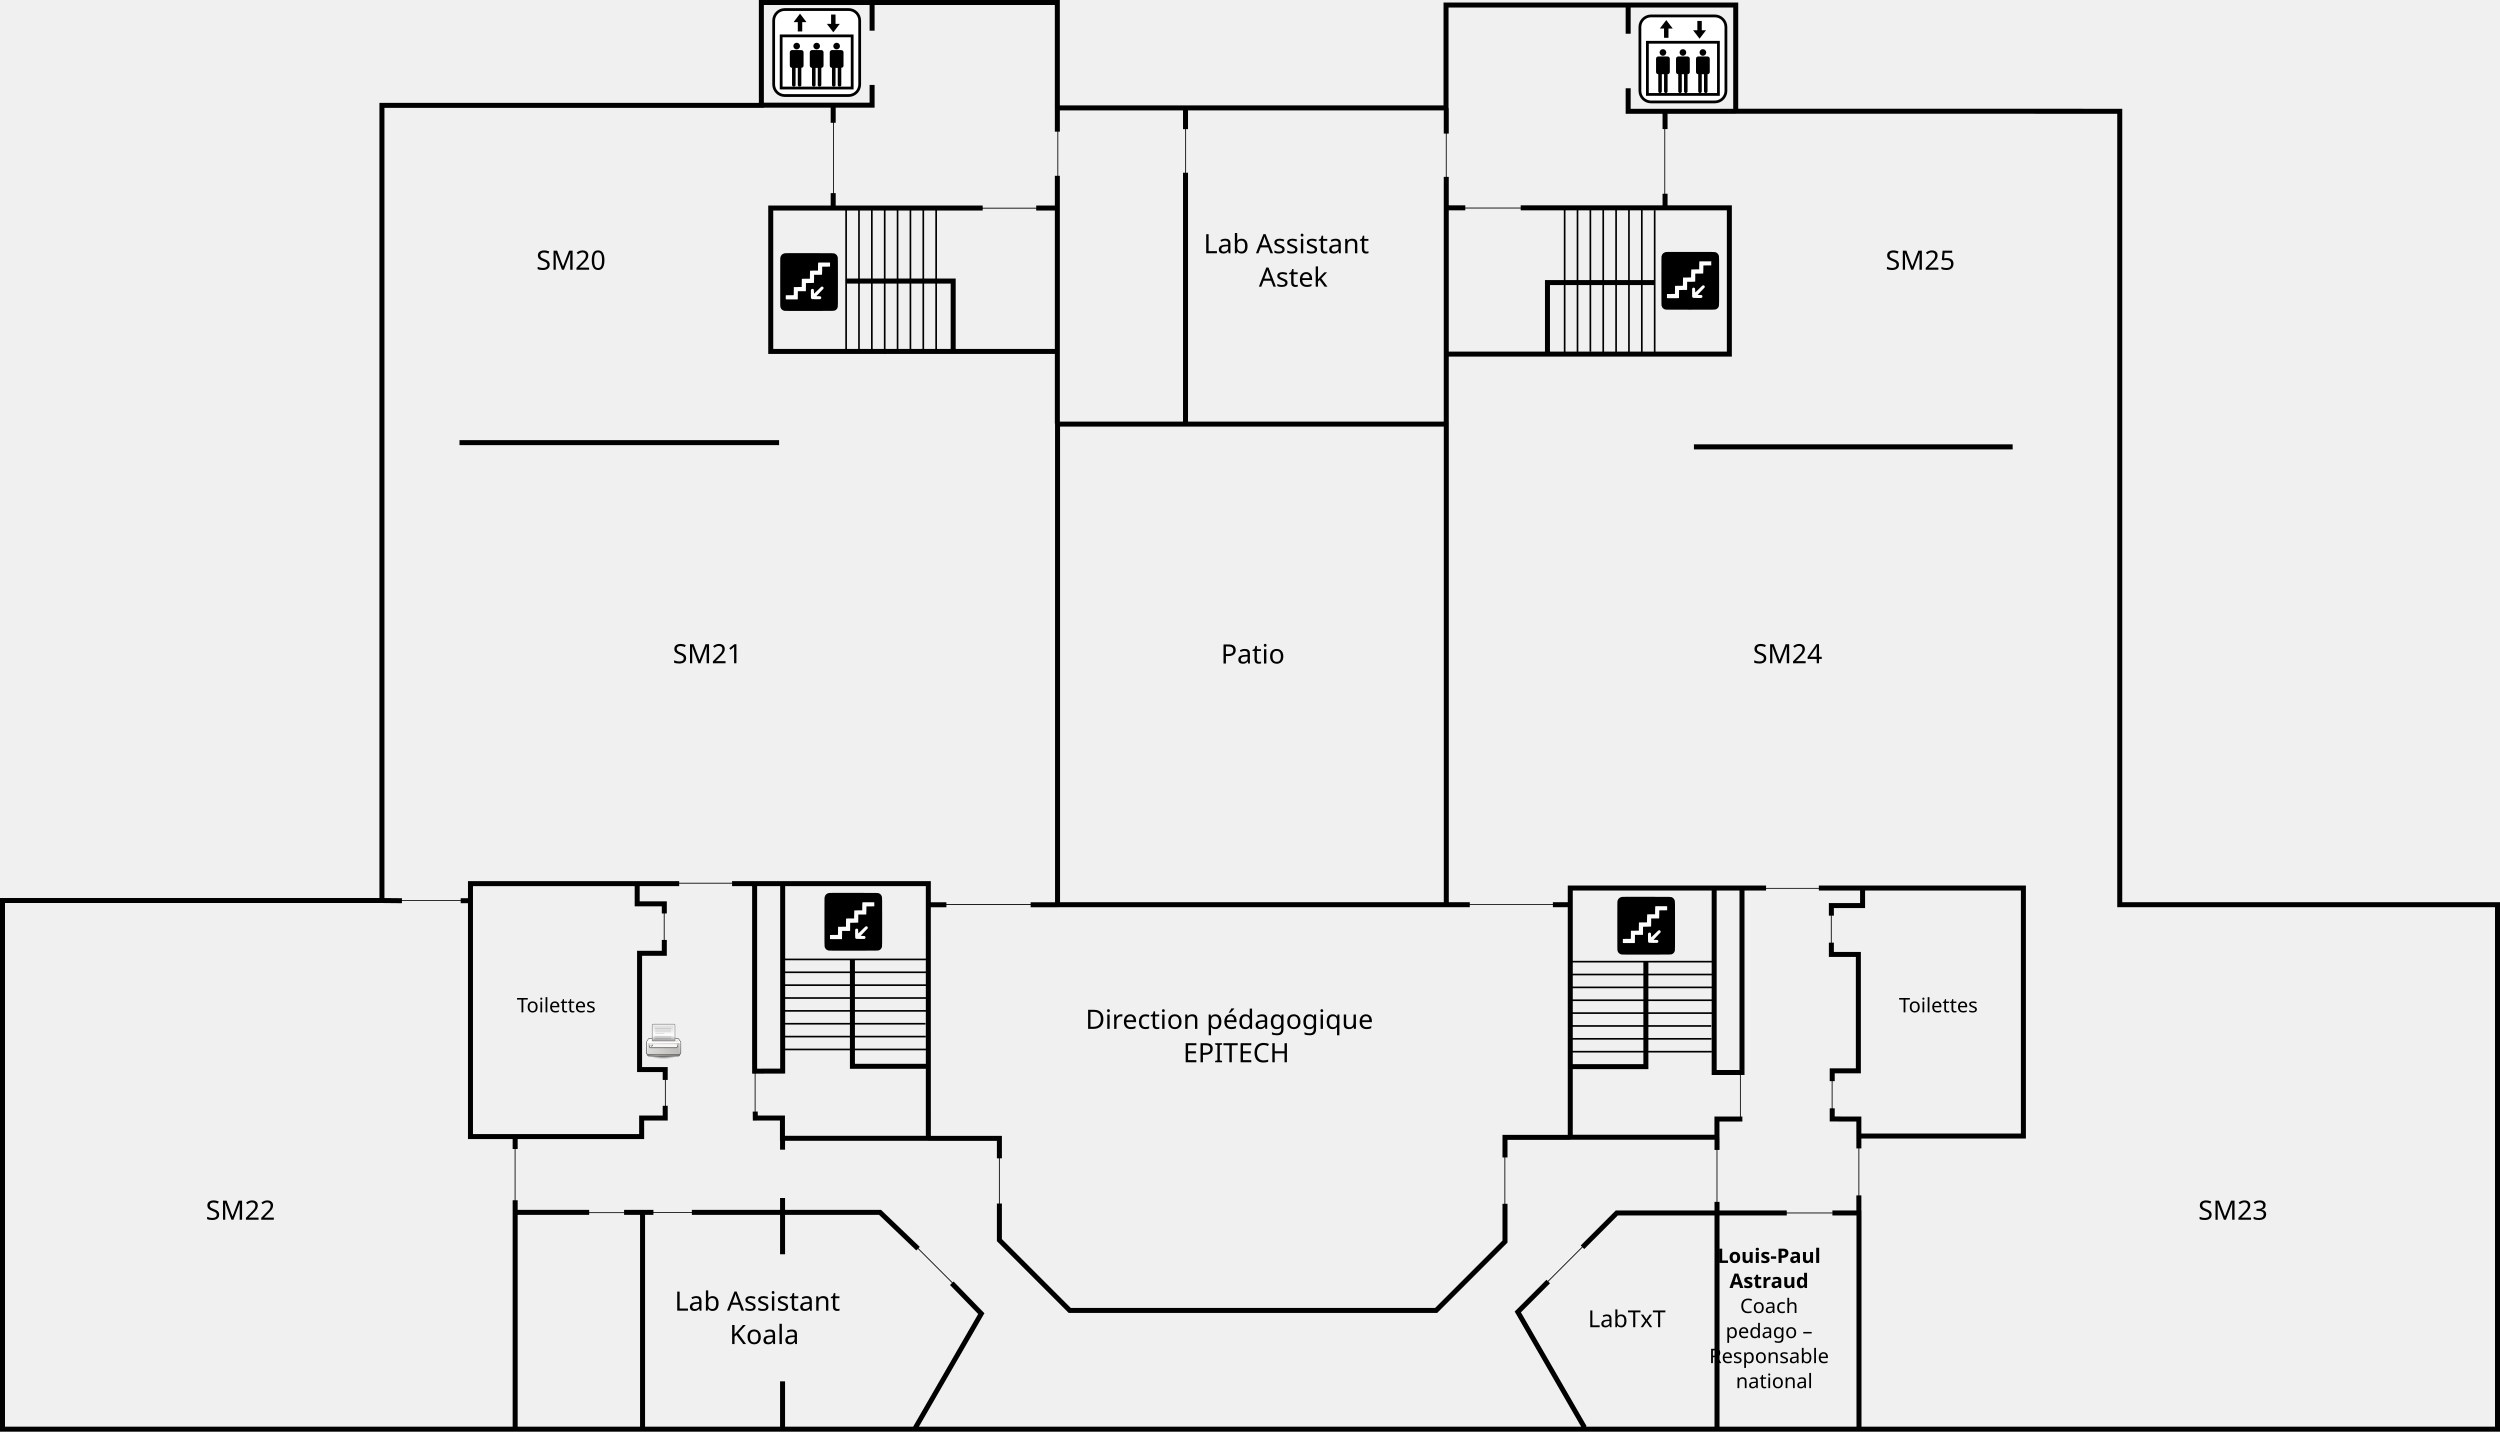
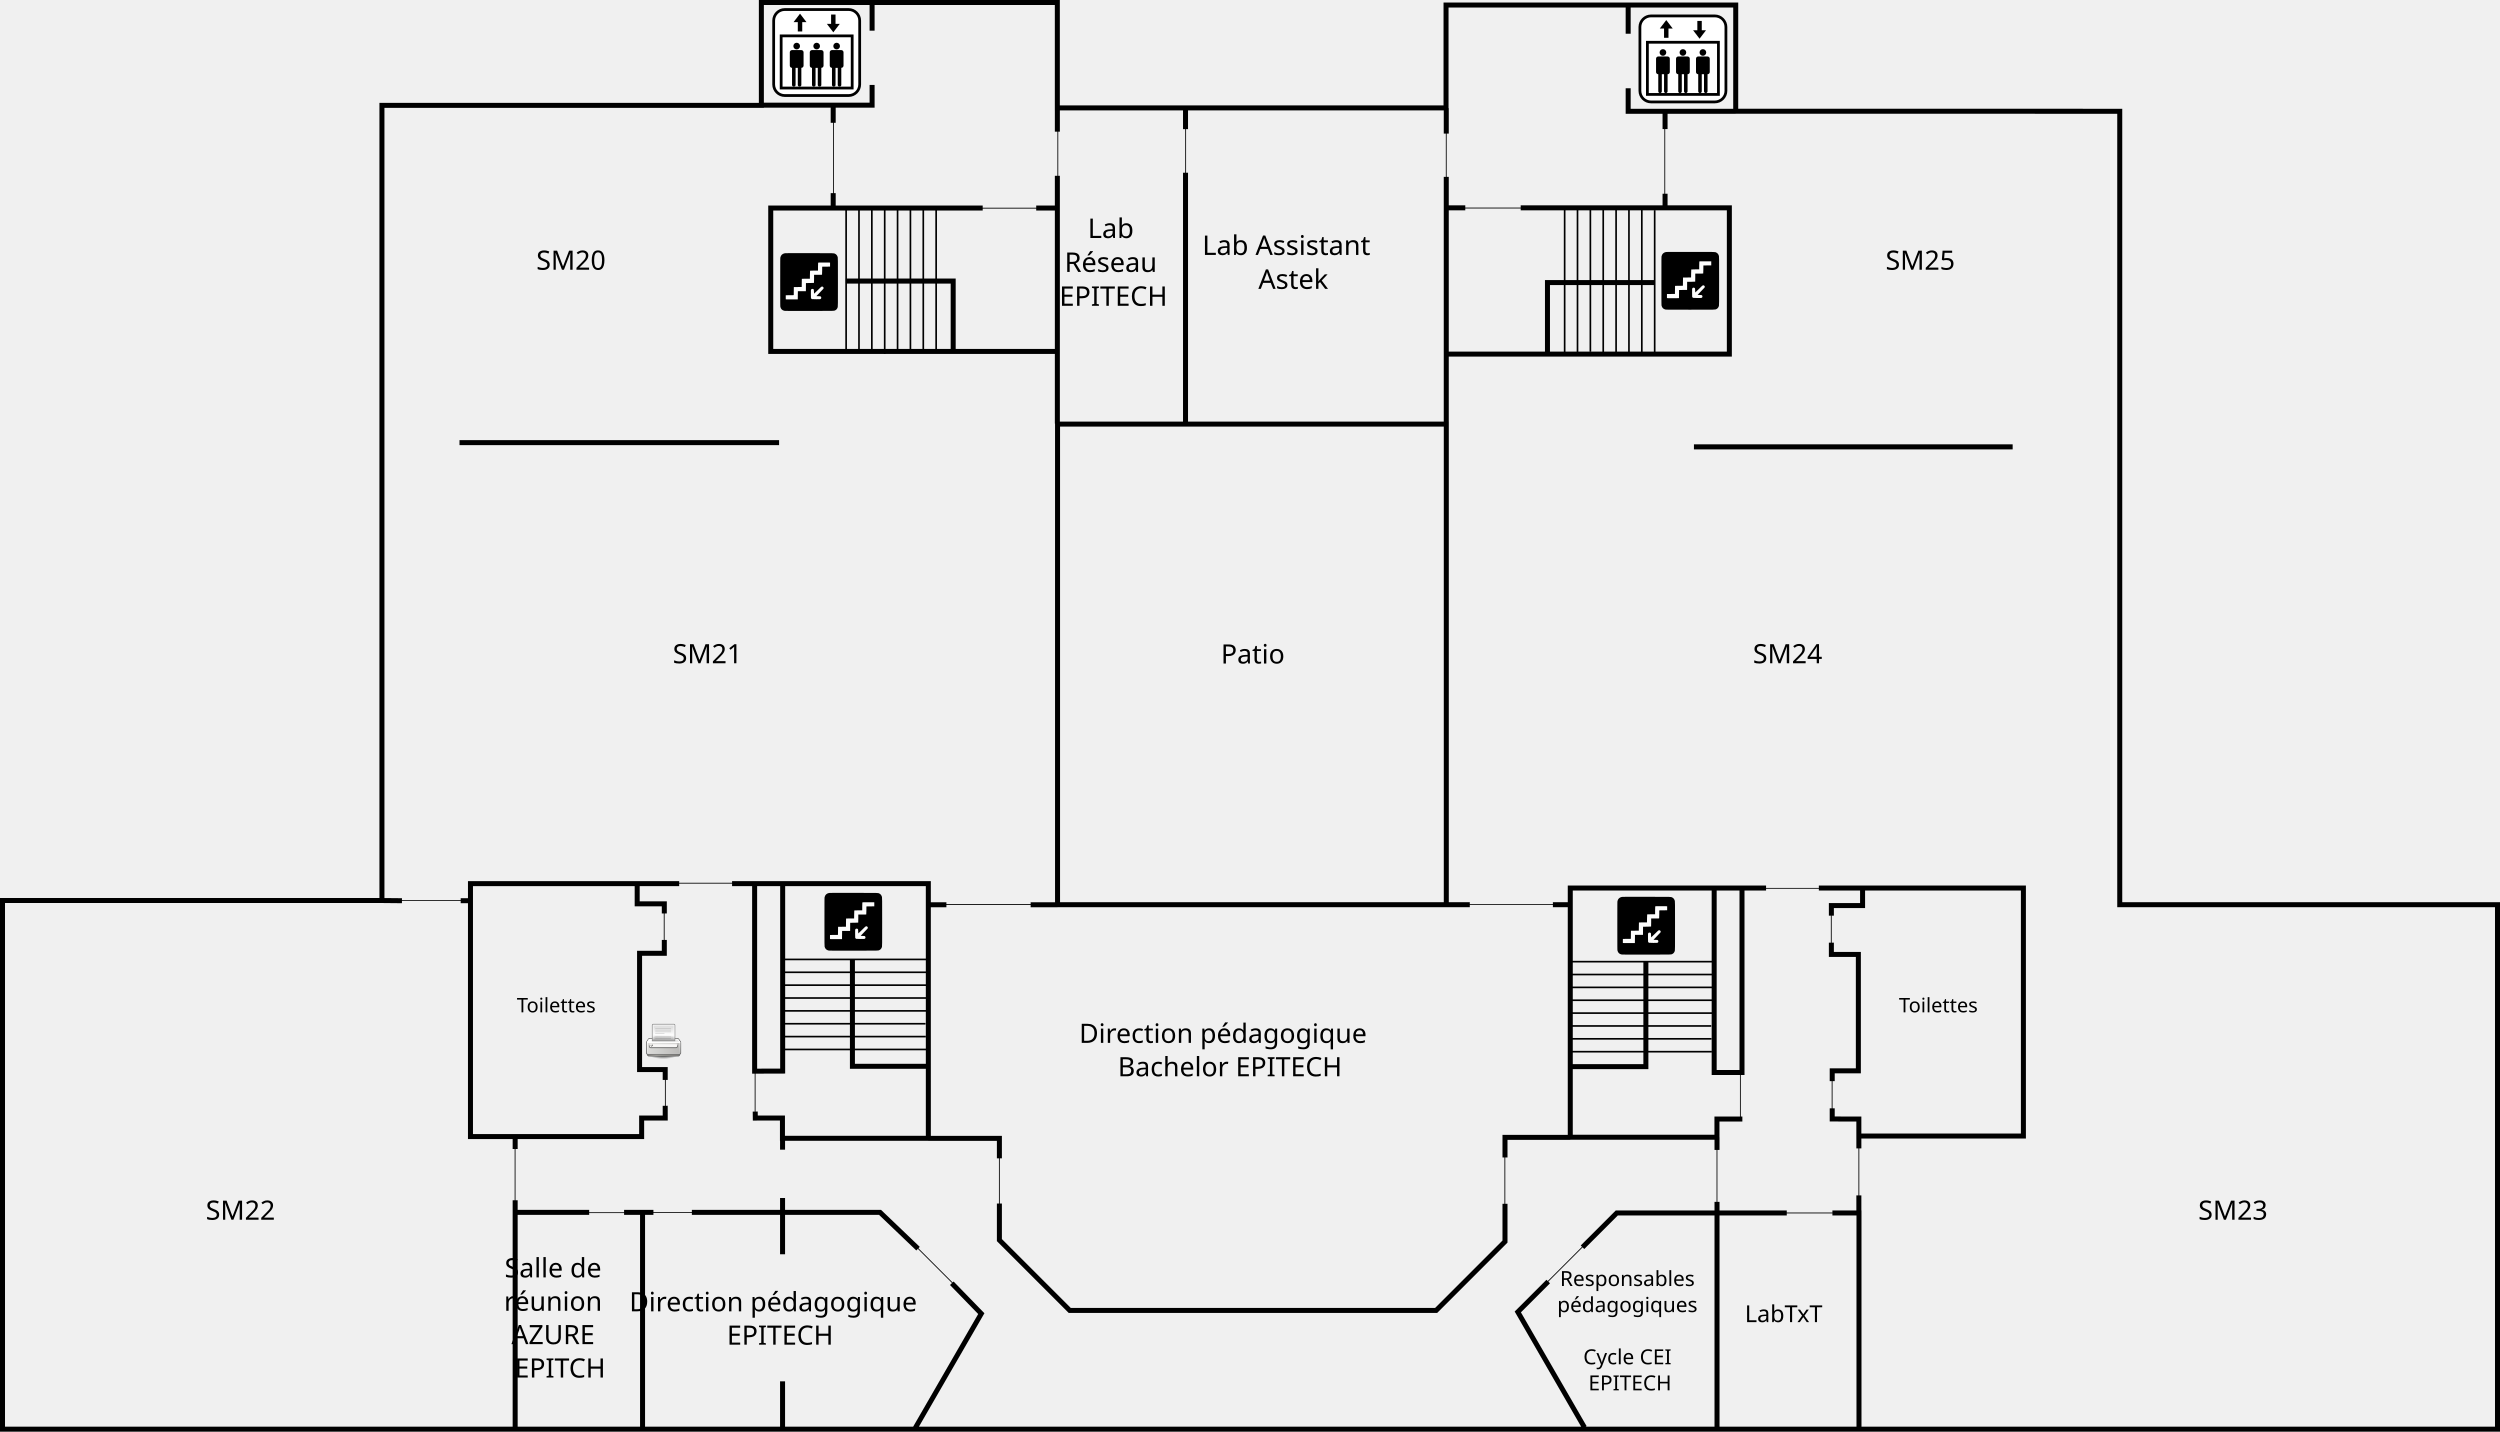
<svg xmlns="http://www.w3.org/2000/svg" xmlns:xlink="http://www.w3.org/1999/xlink" width="100%" height="100%" viewBox="0 0 2995.041 1715.44" id="svg2" version="1.1">
  <defs id="defs4">
    <linearGradient xlink:href="#linearGradient4668" id="linearGradient1471" gradientUnits="userSpaceOnUse" gradientTransform="matrix(2.30272,0,0,0.437918,0,0.584034)" x1="1.846" y1="88.295" x2="18.972" y2="88.295" />
    <linearGradient xlink:href="#linearGradient4741" id="linearGradient1468" gradientUnits="userSpaceOnUse" gradientTransform="matrix(2.291824,0,0,0.434269,0.08855179,2)" x1="1.846" y1="88.295" x2="18.972" y2="88.295" />
    <linearGradient xlink:href="#linearGradient4762" id="linearGradient1464" gradientUnits="userSpaceOnUse" gradientTransform="matrix(1.492569,0,0,0.668741,0.08188072,2)" x1="15.388" y1="32.539" x2="15.488" y2="58.831" />
    <linearGradient xlink:href="#linearGradient259" id="linearGradient1459" gradientUnits="userSpaceOnUse" gradientTransform="matrix(0.94571,0,0,1.076032,0.05016683,4.095404)" x1="25.057" y1="3.679" x2="24.79" y2="25.247" />
    <linearGradient xlink:href="#linearGradient15662" id="linearGradient1456" gradientUnits="userSpaceOnUse" gradientTransform="matrix(1.198769,0,0,0.853565,-0.143086,2.034513)" x1="20.771" y1="25.14" x2="20.718" y2="19.337" />
    <linearGradient xlink:href="#linearGradient4688" id="linearGradient1453" gradientUnits="userSpaceOnUse" gradientTransform="matrix(2.369844,0,0,0.421969,0,2)" x1="9.732" y1="70.725" x2="9.705" y2="62.282" />
    <linearGradient xlink:href="#linearGradient4680" id="linearGradient1451" gradientUnits="userSpaceOnUse" gradientTransform="matrix(2.369844,0,0,0.421969,0,2)" x1="10.338" y1="64.652" x2="10.338" y2="54.136" />
    <linearGradient xlink:href="#linearGradient4733" id="linearGradient1447" gradientUnits="userSpaceOnUse" gradientTransform="matrix(2.772086,0,0,0.360739,0.618718,2.883883)" x1="9.87" y1="57.228" x2="9.913" y2="72.064" />
    <radialGradient xlink:href="#linearGradient4698" id="radialGradient1433" gradientUnits="userSpaceOnUse" cx="9.13" cy="26.926" fx="9.13" fy="26.926" r="2.123" />
    <linearGradient id="linearGradient15662">
      <stop style="stop-color:#ffffff;stop-opacity:0;" offset="0" id="stop15664" />
      <stop style="stop-color:#f8f8f8;stop-opacity:1;" offset="1" id="stop15666" />
    </linearGradient>
    <linearGradient id="linearGradient259">
      <stop style="stop-color:#e0e0e0;stop-opacity:1;" offset="0" id="stop260" />
      <stop id="stop4886" offset="0.405" style="stop-color:#ffffff;stop-opacity:1;" />
      <stop id="stop4884" offset="0.534" style="stop-color:#cdcdcd;stop-opacity:1;" />
      <stop style="stop-color:#494949;stop-opacity:1;" offset="1" id="stop261" />
    </linearGradient>
    <linearGradient id="linearGradient4668">
      <stop style="stop-color:#8e8d87;stop-opacity:1;" offset="0" id="stop4670" />
      <stop id="stop4676" offset="0.276" style="stop-color:#cbc9c1;stop-opacity:1;" />
      <stop style="stop-color:#8e8d87;stop-opacity:1;" offset="1" id="stop4672" />
    </linearGradient>
    <linearGradient id="linearGradient4680">
      <stop style="stop-color:#f7f6f5;stop-opacity:1;" offset="0" id="stop4682" />
      <stop style="stop-color:#f7f6f5;stop-opacity:0;" offset="1" id="stop4684" />
    </linearGradient>
    <linearGradient id="linearGradient4688">
      <stop style="stop-color:#666666;stop-opacity:1;" offset="0" id="stop4690" />
      <stop style="stop-color:#000000;stop-opacity:0;" offset="1" id="stop4692" />
    </linearGradient>
    <linearGradient id="linearGradient4698">
      <stop style="stop-color:#fffffd;stop-opacity:1;" offset="0" id="stop4700" />
      <stop id="stop4706" offset="0.5" style="stop-color:#bbbbb9;stop-opacity:1;" />
      <stop style="stop-color:#000000;stop-opacity:1;" offset="1" id="stop4702" />
    </linearGradient>
    <linearGradient id="linearGradient4733">
      <stop style="stop-color:#000000;stop-opacity:0.237;" offset="0" id="stop4735" />
      <stop style="stop-color:#000000;stop-opacity:0;" offset="1" id="stop4737" />
    </linearGradient>
    <linearGradient id="linearGradient4741">
      <stop style="stop-color:#dcdcda;stop-opacity:1;" offset="0" id="stop4743" />
      <stop style="stop-color:#bab9b7;stop-opacity:1;" offset="1" id="stop4745" />
    </linearGradient>
    <linearGradient id="linearGradient4762">
      <stop id="stop4764" offset="0" style="stop-color:#ffffff;stop-opacity:0.124;" />
      <stop style="stop-color:#ffffff;stop-opacity:1;" offset="0.103" id="stop4768" />
      <stop id="stop4766" offset="1" style="stop-color:#ffffff;stop-opacity:0;" />
    </linearGradient>
    <radialGradient gradientUnits="userSpaceOnUse" gradientTransform="matrix(1,0,0,0.333333,0,27.91667)" r="19.125" fy="41.875" fx="24" cy="41.875" cx="24" id="radialGradient7618" xlink:href="#linearGradient7612" />
    <linearGradient id="linearGradient7612">
      <stop id="stop7614" offset="0" style="stop-color:#000000;stop-opacity:1;" />
      <stop id="stop7616" offset="1" style="stop-color:#000000;stop-opacity:0;" />
    </linearGradient>
  </defs>
  <g id="layer1" transform="translate(621.216,68.64813)">
    <text xml:space="preserve" style="font-size:32px;font-style:normal;font-weight:normal;line-height:125%;letter-spacing:0px;word-spacing:0px;fill:#000000;fill-opacity:1;stroke:none;font-family:Sans" x="21.268" y="254.512" id="text2993">
      <tspan id="tspan2995" x="21.268" y="254.512">SM20</tspan>
    </text>
    <text xml:space="preserve" style="font-size:32px;font-style:normal;font-weight:normal;line-height:125%;letter-spacing:0px;word-spacing:0px;fill:#000000;fill-opacity:1;stroke:none;font-family:Sans" x="184.734" y="725.965" id="text2997">
      <tspan id="tspan2999" x="184.734" y="725.965">SM21</tspan>
    </text>
    <text xml:space="preserve" style="font-size:32px;font-style:normal;font-weight:normal;line-height:125%;letter-spacing:0px;word-spacing:0px;fill:#000000;fill-opacity:1;stroke:none;font-family:Sans" x="-374.712" y="1392.617" id="text3001">
      <tspan id="tspan3003" x="-374.712" y="1392.617">SM22</tspan>
    </text>
    <text xml:space="preserve" style="font-size:32px;font-style:normal;font-weight:normal;line-height:125%;letter-spacing:0px;word-spacing:0px;fill:#000000;fill-opacity:1;stroke:none;font-family:Sans" x="2012.308" y="1392.617" id="text3005">
      <tspan id="tspan3007" x="2012.308" y="1392.617">SM23</tspan>
    </text>
    <text xml:space="preserve" style="font-size:32px;font-style:normal;font-weight:normal;line-height:125%;letter-spacing:0px;word-spacing:0px;fill:#000000;fill-opacity:1;stroke:none;font-family:Sans" x="1478.744" y="725.965" id="text3009">
      <tspan id="tspan3011" x="1478.744" y="725.965">SM24</tspan>
    </text>
    <text xml:space="preserve" style="font-size:32px;font-style:normal;font-weight:normal;line-height:125%;letter-spacing:0px;word-spacing:0px;fill:#000000;fill-opacity:1;stroke:none;font-family:Sans" x="1637.715" y="254.512" id="text3013">
      <tspan id="tspan3015" x="1637.715" y="254.512">SM25</tspan>
    </text>
-     <text xml:space="preserve" style="font-size:32px;font-style:normal;font-weight:normal;text-align:center;line-height:125%;letter-spacing:0px;word-spacing:0px;text-anchor:middle;fill:#000000;fill-opacity:1;stroke:none;font-family:Sans" x="315.26" y="1501.563" id="text3017">
-       <tspan id="tspan3019" x="315.26" y="1501.563">Lab Assistant</tspan>
-       <tspan x="315.26" y="1541.563" id="tspan3021">Koala</tspan>
-     </text>
-     <text xml:space="preserve" style="font-size:32px;font-style:normal;font-weight:normal;line-height:125%;letter-spacing:0px;word-spacing:0px;fill:#000000;fill-opacity:1;stroke:none;font-family:Sans" x="948.967" y="234.793" id="text3023">
-       <tspan id="tspan3025" x="948.967" y="234.793" style="text-align:center;text-anchor:middle">Lab Assistant</tspan>
-       <tspan x="948.967" y="274.793" id="tspan3027" style="text-align:center;text-anchor:middle">Astek</tspan>
+     <text xml:space="preserve" style="font-style:normal;font-weight:normal;font-size:32px;line-height:125%;font-family:Sans;text-align:center;letter-spacing:0px;word-spacing:0px;text-anchor:middle;fill:#000000;fill-opacity:1;stroke:none" x="70.479" y="1461.684" id="text3017">
+       <tspan x="70.479" y="1461.684" id="tspan3021">Salle de</tspan>
+       <tspan x="70.479" y="1501.684" id="tspan4320">réunion</tspan>
+       <tspan x="70.479" y="1541.684" id="tspan4324">AZURE</tspan>
+       <tspan x="70.479" y="1581.684" id="tspan4326">EPITCH</tspan>
+     </text>
+     <text xml:space="preserve" style="font-style:normal;font-weight:normal;font-size:32px;line-height:125%;font-family:Sans;letter-spacing:0px;word-spacing:0px;fill:#000000;fill-opacity:1;stroke:none" x="948.967" y="236.791" id="text3023">
+       <tspan id="tspan3025" x="948.967" y="236.791" style="font-size:32.5px;text-align:center;text-anchor:middle">Lab Assistant</tspan>
+       <tspan x="948.967" y="277.416" id="tspan3027" style="font-size:32.5px;text-align:center;text-anchor:middle">Astek</tspan>
    </text>
    <text xml:space="preserve" style="font-size:24px;font-style:normal;font-weight:normal;line-height:125%;letter-spacing:0px;word-spacing:0px;fill:#000000;fill-opacity:1;stroke:none;font-family:Sans" x="-2.02" y="1144.14" id="text3029">
      <tspan id="tspan3031" x="-2.02" y="1144.14">Toilettes</tspan>
    </text>
    <text xml:space="preserve" style="font-size:24px;font-style:normal;font-weight:normal;line-height:125%;letter-spacing:0px;word-spacing:0px;fill:#000000;fill-opacity:1;stroke:none;font-family:Sans" x="1653.75" y="1144.14" id="text3029-0">
      <tspan id="tspan3031-4" x="1653.75" y="1144.14">Toilettes</tspan>
    </text>
    <text xml:space="preserve" style="font-size:32px;font-style:normal;font-weight:normal;line-height:125%;letter-spacing:0px;word-spacing:0px;fill:#000000;fill-opacity:1;stroke:none;font-family:Sans" x="841.477" y="726.247" id="text3822">
      <tspan id="tspan3824" x="841.477" y="726.247">Patio</tspan>
    </text>
    <path id="path3883" style="fill:none;stroke:#000000;stroke-width:2;stroke-linecap:butt;stroke-linejoin:miter;stroke-miterlimit:4;stroke-opacity:1;stroke-dasharray:none" d="m 1258.929,1191.291 170.714,0 m -170.357,-107.857 170.714,0 m -172.5,15.408 172.5,0 m -171.429,15.408 172.143,0 m -172.857,15.408 172.857,0 m -172.143,15.408 173.214,0 m -172.857,15.408 170,0 m -170.714,15.408 171.071,0" />
    <path id="path3883-7" style="fill:none;stroke:#000000;stroke-width:2;stroke-linecap:butt;stroke-linejoin:miter;stroke-miterlimit:4;stroke-opacity:1;stroke-dasharray:none" d="m 317.589,1188.618 170.714,0 m -170.357,-107.857 170.714,0 m -172.5,15.408 172.5,0 m -171.429,15.408 172.143,0 m -172.857,15.408 172.857,0 m -172.143,15.408 173.214,0 m -172.857,15.408 170,0 m -170.714,15.408 171.071,0" />
    <path id="path3883-7-4" style="fill:none;stroke:#000000;stroke-width:2;stroke-linecap:butt;stroke-linejoin:miter;stroke-miterlimit:4;stroke-opacity:1;stroke-dasharray:none" d="m 392.45,182.465 0,170.714 m 107.857,-170.357 0,170.714 m -15.408,-172.5 0,172.5 m -15.408,-171.429 0,172.143 m -15.408,-172.857 0,172.857 m -15.408,-172.143 0,173.214 m -15.408,-172.857 0,170 m -15.408,-170.714 0,171.071" />
    <path id="path3883-7-45" style="fill:none;stroke:#000000;stroke-width:2;stroke-linecap:butt;stroke-linejoin:miter;stroke-miterlimit:4;stroke-opacity:1;stroke-dasharray:none" d="m 1253.256,182.793 0,170.714 m 107.857,-170.357 0,170.714 m -15.408,-172.5 0,172.5 m -15.408,-171.429 0,172.143 m -15.408,-172.857 0,172.857 m -15.408,-172.143 0,173.214 m -15.408,-172.857 0,170 m -15.408,-170.714 0,171.071" />
    <a xlink:href="map-kb-voltaire-f1.svg" id="a4411">
      <g transform="matrix(0.2659063,0,0,0.2659063,303.981,-58.91024)" id="g3993">
        <rect style="fill:#ffffff;fill-opacity:1;fill-rule:evenodd;stroke:#000000;stroke-width:12.5;stroke-miterlimit:4;stroke-opacity:1;stroke-dasharray:none" id="rectBordo" width="387.5" height="387.5" x="6.3" y="6.3" rx="50" ry="50" />
        <rect style="fill:none;stroke:#000000;stroke-width:12.5;stroke-miterlimit:4;stroke-opacity:1;stroke-dasharray:none" id="rectAscensore" width="320" height="235" x="40" y="125" />
        <g id="gUomini">
          <path style="fill:#000000;fill-opacity:1;fill-rule:evenodd;stroke:none" d="m 200,156 c -8.3,0 -15,6.7 -15,15 0,8.3 6.7,15 15,15 8.3,0 15,-6.7 15,-15 0,-8.3 -6.7,-15 -15,-15 z m -20.7,33 c -5.7,0 -10.3,4.5 -10.3,10 l 0,60 c 0,5.5 4.3,10 10,10 l 0,77 c 0,4.4 3.6,8 8,8 4.4,0 8,-3.6 8,-8 l 0,-77 10,0 c 0,0 0,77 0,77 0,4.4 3.6,8 8,8 4.4,0 8,-3.6 8,-8 l 0,-77 c 5.7,0 10,-4.5 10,-10 l 0,-60 c 0,-5.5 -4.6,-10 -10.3,-10 l -41.4,0 z" id="pathUomo" />
          <use height="400" width="400" id="useUomo2" xlink:href="#pathUomo" y="0" x="-90" />
          <use height="400" width="400" id="useUomo3" xlink:href="#pathUomo" y="0" x="90" />
        </g>
        <path style="fill:#000000;fill-opacity:1;fill-rule:evenodd;stroke:none" d="m 96,63 29,-38 29,38 -19,0 0,42 -20,0 0,-42 -19,0 z" id="pathFrecciaSu" />
        <use x="150" y="-134" xlink:href="#pathFrecciaSu" id="useFrecciaGiu" transform="scale(1,-1)" width="400" height="400" />
      </g>
    </a>
    <a xlink:href="map-kb-voltaire-f1.svg" id="a4422">
      <g transform="matrix(0.2659063,0,0,0.2659063,1341.755,-51.25079)" id="g3993-3">
        <rect style="fill:#ffffff;fill-opacity:1;fill-rule:evenodd;stroke:#000000;stroke-width:12.5;stroke-miterlimit:4;stroke-opacity:1;stroke-dasharray:none" id="rectBordo-8" width="387.5" height="387.5" x="6.3" y="6.3" rx="50" ry="50" />
        <rect style="fill:none;stroke:#000000;stroke-width:12.5;stroke-miterlimit:4;stroke-opacity:1;stroke-dasharray:none" id="rectAscensore-6" width="320" height="235" x="40" y="125" />
        <g id="gUomini-7">
          <path style="fill:#000000;fill-opacity:1;fill-rule:evenodd;stroke:none" d="m 200,156 c -8.3,0 -15,6.7 -15,15 0,8.3 6.7,15 15,15 8.3,0 15,-6.7 15,-15 0,-8.3 -6.7,-15 -15,-15 z m -20.7,33 c -5.7,0 -10.3,4.5 -10.3,10 l 0,60 c 0,5.5 4.3,10 10,10 l 0,77 c 0,4.4 3.6,8 8,8 4.4,0 8,-3.6 8,-8 l 0,-77 10,0 c 0,0 0,77 0,77 0,4.4 3.6,8 8,8 4.4,0 8,-3.6 8,-8 l 0,-77 c 5.7,0 10,-4.5 10,-10 l 0,-60 c 0,-5.5 -4.6,-10 -10.3,-10 l -41.4,0 z" id="pathUomo-6" />
          <use height="400" width="400" id="useUomo2-5" xlink:href="#pathUomo-6" y="0" x="-90" />
          <use height="400" width="400" id="useUomo3-0" xlink:href="#pathUomo-6" y="0" x="90" />
        </g>
        <path style="fill:#000000;fill-opacity:1;fill-rule:evenodd;stroke:none" d="m 96,63 29,-38 29,38 -19,0 0,42 -20,0 0,-42 -19,0 z" id="pathFrecciaSu-4" />
        <use x="150" y="-134" xlink:href="#pathFrecciaSu-4" id="useFrecciaGiu-9" transform="scale(1,-1)" width="400" height="400" />
      </g>
    </a>
    <g id="layer1-9" transform="translate(149.7733,1153.969)">
-       <path transform="translate(-0.311919,-2.006728)" d="M 43.125,41.875 C 43.125,45.396 34.562,48.25 24,48.25 13.438,48.25 4.875,45.396 4.875,41.875 4.875,38.354 13.438,35.5 24,35.5 c 10.562,0 19.125,2.854 19.125,6.375 z" id="path7610" style="color:#000000;fill:url(#radialGradient7618);fill-opacity:1;fill-rule:nonzero;stroke:none;stroke-width:4;marker:none;visibility:visible;display:inline;overflow:visible" />
+       <path transform="translate(-0.311919,-2.006728)" d="M 43.125,41.875 A 19.125,6.375 0 0 1 24,48.25 19.125,6.375 0 0 1 4.875,41.875 19.125,6.375 0 0 1 24,35.5 19.125,6.375 0 0 1 43.125,41.875 Z" id="path7610" style="color:#000000;fill:url(#radialGradient7618);fill-opacity:1;fill-rule:nonzero;stroke:none;stroke-width:4;marker:none;visibility:visible;display:inline;overflow:visible" />
      <rect style="fill:url(#linearGradient1471);fill-opacity:1;stroke:#595959;stroke-width:1;stroke-miterlimit:4;stroke-opacity:1" id="rect4652" width="38.438" height="6.492" x="4.75" y="36.004" rx="1.712" ry="1.712" />
      <path style="color:#000000;fill:url(#linearGradient1468);fill-opacity:1;fill-rule:nonzero;stroke:#676767;stroke-width:1;stroke-linecap:butt;stroke-linejoin:miter;stroke-miterlimit:4;stroke-opacity:1;stroke-dashoffset:0;marker:none;visibility:visible;display:inline;overflow:visible" d="m 7.131,21.5 33.74,0 c 0.385,0 0.877,0.288 1.18,0.724 0.303,0.436 1.736,2.61 2.058,3.074 0.322,0.464 0.393,0.904 0.393,1.476 l 0,12.077 c 0,0.914 -0.732,1.649 -1.641,1.649 l -37.721,0 c -0.909,0 -1.641,-0.735 -1.641,-1.649 l 0,-12.077 c 0,-0.494 0.101,-1.202 0.446,-1.653 0.436,-0.569 1.604,-2.548 1.913,-2.968 C 6.166,21.733 6.732,21.5 7.131,21.5 z" id="rect4609" />
      <path style="fill:#fbfbfb;fill-opacity:1;fill-rule:evenodd;stroke:none" d="m 7.425,21.976 c -0.503,0 -1.12,0.078 -1.37,0.491 l -1.9,3.138 c -0.282,0.466 0.034,1.263 0.933,1.263 l 37.643,0 c 1.31,0 1.22,-1.01 0.933,-1.44 l -1.768,-2.652 c -0.321,-0.481 -0.437,-0.801 -1.237,-0.801 l -33.234,0 z" id="path4718" />
      <path id="path4750" d="m 7.605,22.446 32.827,0 c 0.366,0 0.833,0.273 1.121,0.686 0.288,0.413 1.296,2.03 1.602,2.469 0.306,0.439 0.436,0.856 0.436,1.398 l 0,11.281 c 0,0.865 -0.134,1.249 -0.997,1.249 l -37.062,0 c -0.864,0 -1.06,-0.384 -1.06,-1.249 l 0,-11.281 c 0,-0.468 0.221,-1.139 0.549,-1.566 C 5.435,24.894 6.104,23.462 6.397,23.064 6.689,22.667 7.227,22.446 7.605,22.446 z" style="color:#000000;fill:none;stroke:url(#linearGradient1464);stroke-width:0.947;stroke-linecap:butt;stroke-linejoin:miter;stroke-miterlimit:4;stroke-opacity:1;stroke-dashoffset:0;marker:none;visibility:visible;display:inline;overflow:visible" />
      <path style="color:#000000;fill:url(#linearGradient1459);fill-opacity:1;fill-rule:nonzero;stroke:#898989;stroke-width:1;stroke-linecap:round;stroke-linejoin:miter;stroke-miterlimit:4;stroke-opacity:1;stroke-dashoffset:0;marker:none;visibility:visible;display:block;overflow:visible" d="m 11.673,4.5 24.652,0 c 0.651,0 1.175,0.51 1.175,1.144 l 0,18.704 -27.001,0 0,-18.704 c 0,-0.634 0.524,-1.144 1.175,-1.144 z" id="rect15391" />
      <rect rx="0.177" ry="0.177" y="5.499" x="11.499" height="18.836" width="25.001" id="rect15660" style="color:#000000;fill:none;stroke:url(#linearGradient1456);stroke-width:1;stroke-linecap:round;stroke-linejoin:round;stroke-miterlimit:4;stroke-opacity:1;stroke-dashoffset:0;marker:none;visibility:visible;display:block;overflow:visible" />
      <rect style="fill:url(#linearGradient1451);fill-opacity:1;stroke:url(#linearGradient1453);stroke-width:1;stroke-miterlimit:4;stroke-opacity:1" id="rect4678" width="33.75" height="5.188" x="6.875" y="27.375" rx="1.712" ry="1.712" />
-       <path style="fill:url(#radialGradient1433);fill-opacity:1;stroke:none" id="path4696" d="m 10.872,27.626 c 0,0.708 -0.574,1.282 -1.282,1.282 -0.708,0 -1.282,-0.574 -1.282,-1.282 0,-0.708 0.574,-1.282 1.282,-1.282 0.708,0 1.282,0.574 1.282,1.282 z" transform="translate(0,2)" />
+       <path style="fill:url(#radialGradient1433);fill-opacity:1;stroke:none" id="path4696" d="m 10.872,27.626 a 1.282,1.282 0 0 1 -1.282,1.282 1.282,1.282 0 0 1 -1.282,-1.282 1.282,1.282 0 0 1 1.282,-1.282 1.282,1.282 0 0 1 1.282,1.282 z" transform="translate(0,2)" />
      <path style="opacity:0.366;fill:url(#linearGradient1447);fill-opacity:1;fill-rule:evenodd;stroke:none" d="m 11.744,25.416 25.562,0.062 c 0.687,0.002 0.988,-0.371 0.938,-1 l -0.125,-1.562 1.866,0 c 0.812,0 0.99,0.193 1.188,0.562 l 0.5,0.938 c 0.527,0.988 1.811,1.974 0.498,1.974 -4.503,0 -28.177,-0.349 -30.427,-0.974 z" id="path4731" />
      <path id="path4760" d="m 43.489,26.5 -38.978,0" style="fill:none;stroke:#ffffff;stroke-width:1px;stroke-linecap:round;stroke-linejoin:round;stroke-opacity:1" />
      <g id="g4849" style="opacity:0.436" transform="translate(0,2)">
        <rect style="color:#000000;fill:#000000;fill-opacity:0.292;fill-rule:nonzero;stroke:none;stroke-width:1;marker:none;visibility:visible;display:inline;overflow:visible" id="rect4833" width="19" height="1" x="14" y="7" />
        <rect y="9" x="14" height="1" width="19" id="rect4835" style="color:#000000;fill:#000000;fill-opacity:0.292;fill-rule:nonzero;stroke:none;stroke-width:1;marker:none;visibility:visible;display:inline;overflow:visible" />
        <rect style="color:#000000;fill:#000000;fill-opacity:0.292;fill-rule:nonzero;stroke:none;stroke-width:1;marker:none;visibility:visible;display:inline;overflow:visible" id="rect4837" width="19" height="1" x="14" y="11" />
        <rect y="13" x="14" height="1" width="11" id="rect4839" style="color:#000000;fill:#000000;fill-opacity:0.292;fill-rule:nonzero;stroke:none;stroke-width:1;marker:none;visibility:visible;display:inline;overflow:visible" />
        <rect y="17" x="14" height="1" width="19" id="rect4843" style="color:#000000;fill:#000000;fill-opacity:0.292;fill-rule:nonzero;stroke:none;stroke-width:1;marker:none;visibility:visible;display:inline;overflow:visible" />
        <rect style="color:#000000;fill:#000000;fill-opacity:0.292;fill-rule:nonzero;stroke:none;stroke-width:1;marker:none;visibility:visible;display:inline;overflow:visible" id="rect4845" width="19" height="1" x="14" y="19" />
      </g>
    </g>
    <path style="fill:none;stroke:#000000;stroke-width:1px;stroke-linecap:butt;stroke-linejoin:miter;stroke-opacity:1" d="m 811.91,1058.083 65.912,0" id="path4283" transform="translate(-621.216,-68.64813)" />
    <path id="path4198" transform="translate(-621.216,-68.64813)" style="fill:none;stroke:#000000;stroke-width:6;stroke-linecap:butt;stroke-linejoin:miter;stroke-miterlimit:4;stroke-opacity:1;stroke-dasharray:none" d="m 1420.274,507.297 0,-300.327 m 0,-52.306 0,-25.164 m -656.916,927.939 0,25.357 32.5,0 0,11.538 m 0,31.741 0,16.006 -29.643,0 0,139.286 30.714,0 0,12.409 m -339.362,-214.948 23.978,0.237 m 70.382,0 11.453,0 m 1465.984,-543.715 381.838,0 m -1477.845,-5.054 -382.857,0 m 1444.267,-397.239 0,21.529 m 0,77.55 0,16.836 m -140.874,175.431 0,-85.893 127.678,0 m -249.697,-89.538 23.55,0 m 66.408,0 249.958,0 0,175.261 -339.411,0 m 346.987,-290.924 -128.794,0 0,-27.534 m 0,-65.391 0,-34.354 m -952.394,120.337 0,20.714 m 0,84.286 0,17.857 m 268.75,0 -25.536,0 m -64.107,0 -253.929,0 0,171.786 343.572,0 M 911.573,126.01 l 133.214,0 0,-24.286 m 0,-65 0,-33.571 m 836.591,1274.659 90.409,0 0,-126.269 m -859.857,125.895 -90.714,0 0,-128.571 m -83.572,-90.714 0,225 -33.58,0.115 -0.009,-225.669 m 0.714,274.095 0.104,7.765 32.516,-0.028 0,24.244 174.782,0.017 -0.025,-305.083 -235.113,0 m -63.387,0 -250.013,0 0,303.046 205.061,0 0,-22.223 28.259,0.013 -0.025,-14.715 m 469.807,-1195.713 0,28.695 m 0,52.938 0,296.795 m 465.908,-377.863 0,30.446 m 0,51.875 0,296.607 m -465.704,575.414 -32.192,0 m -100.949,0 -21.147,0 m 620.497,-0.061 27.686,0 m 99.557,0 20.986,0 m -148.691,0 0,-575.787 -465.734,0 0,575.787 z m 320.922,-18.183 0,219.203 33.335,-0.018 0,-220.195 m 108.086,230.554 0,-12.361 31.315,0 0,-139.401 -32.325,0 0,-14.142 m 0,-32.325 0,-12.122 37.376,0 0,-20.203 m -1119.377,299.108 85.268,0 0,23.903 m 0,54.207 0,43.765 84.286,84.286 438.929,0 82.5,-82.5 0,-45.268 m 0,-55.491 0,-24.062 78.214,0 m -943.699,1.184 0,13.495 m 0,57.942 0,67.396 m 0,152.249 0,57.295 m -167.73,-259.025 0,259.286 m -152.236,-259.996 88.286,0 m 41.819,0 35.15,0 m 46.057,0 225.453,0 45.5,43.48 m 40.428,41.438 35.377,36.387 -79.597,137.866 m -478.852,-1.456 0,-272.236 m 0,-61.367 0,-14.9 m 1609.773,-0.758 0,14.893 m 0,56.322 0,21.215 m 0.146,259.112 0,-259.286 -31.826,0 m -54.683,0 -203.652,0 -41.072,41.072 m -41.072,41.071 -36.429,36.429 79.825,138.26 m 189.199,-369.332 -30.452,0 0,21.786 -175.714,0 0,-298.571 234.558,0 m 63.236,0 245.063,0 0,297.143 -197.143,-0.045 0,-20.312 -31.903,-0.105 0,-12.714 m -138.012,34.706 0,15.077 m 0,62.22 0,271.891 m 482.479,-1578.416 0,950.553 452.548,0 0,628.315 -2989.041,0 0,-633.366 454.569,0 0,-952.574 454.569,0 0,-123.239 354.563,0 0,126.269 465.68,0 0,-123.239 347.049,0 -0.018,127.201 z m -1397.563,288.058 0,-84.643 -128.571,0" />
    <path style="fill:none;stroke:#000000;stroke-width:1px;stroke-linecap:butt;stroke-linejoin:miter;stroke-opacity:1" d="m 1420.422,210.312 0,-57.831" id="path4201" transform="translate(-621.216,-68.64813)" />
    <path id="path3107" transform="translate(-621.216,-68.64814)" style="fill:none;stroke:#000000;stroke-width:1px;stroke-linecap:butt;stroke-linejoin:miter;stroke-opacity:1" d="m 2056.964,1440.797 0,-64.464 m -1439.887,62.957 0,-64.776 M 2085,1341.154 l 0,-56.786 m -1180.357,49.286 0,-51.071 m 271.071,-1033.214 67.143,0 m 984.094,1125.035 0,60 m -959.664,-1278.75 0,58.214 m -268.779,19.219 0,-89.904 m 995.922,10.685 0,79.643 m -240.328,15.738 68.943,0 m -90.409,-36.871 0,-54.548 m 381.973,906.395 66.786,0 m 12.503,32.037 0,34.471 m 1.01,163.266 0,35.734 m -55.656,123.42 56.607,0 m -342.13,82.777 42.489,-42.489 m -93.376,-109.033 0,59.346 m -43.437,-360.119 101.773,0 m -728.712,-0.124 103.571,0 m -38.781,302.679 0,57.143 m -98.541,51.25 43.839,43.839 m -360.804,-85.804 49.821,0 m -127.143,0.179 44.286,0 m 48.393,-126.071 0,-34.822 m -1.389,-199.935 0,37.376 m -315.925,-50.508 74.246,0" />
    <a xlink:href="map-kb-voltaire-f1.svg" id="a4534">
      <g transform="matrix(0.1208625,0,0,0.1208625,310.6778,232.0747)" id="g1316">
        <path style="fill:#fdfdfd" d="M 62.404,310.337 465.347,42.548 578.961,151.489 564.703,480.903 54.047,504.374 62.404,310.337 z" id="path1312" />
        <path style="fill:#000000" d="M 62.038,591.978 C 42.403,586.834 30.523,574.941 25.103,555 c -1.666,-6.129 -1.767,-20.158 -1.767,-246 0,-226.296 0.098,-239.882 1.779,-246.435 5.475,-21.349 18.693,-34.472 39.823,-39.537 8.294,-1.988 11.311,-2.013 244.898,-2.003 261.243,0.011 243.635,-0.428 257.576,6.431 12.851,6.323 21.678,17.977 26.164,34.545 1.657,6.12 1.76,20.527 1.76,246.5 0,224.554 -0.112,240.434 -1.736,246.75 -3.941,15.328 -12.711,26.759 -25.046,32.646 -13.542,6.463 3.246,6.073 -259.718,6.032 C 76.286,593.891 69.125,593.834 62.038,591.978 z M 197.837,439 l 0.5,-40.5 39.739,-0.261 39.739,-0.261 0.261,-40.239 0.261,-40.239 39.448,-0.262 c 30.032,-0.199 39.636,-0.557 40.235,-1.5 0.433,-0.681 0.793,-18.901 0.802,-40.488 l 0.015,-39.25 38.878,0 c 31.248,0 39.095,-0.263 39.988,-1.338 0.762,-0.918 1.193,-13.558 1.372,-40.25 l 0.262,-38.912 39,-0.5 39,-0.5 0,-20 0,-20 -58.5,-0.261 c -54.109,-0.241 -58.594,-0.133 -59.75,1.441 -0.949,1.292 -1.25,10.938 -1.25,40.011 l 0,38.309 -38.941,0 c -30.055,0 -39.126,0.285 -39.75,1.25 -0.445,0.688 -1.034,18.8 -1.309,40.25 l -0.5,39 -39.75,0.261 c -21.863,0.144 -39.85,0.369 -39.972,0.5 -0.122,0.131 -0.459,18.464 -0.75,40.739 l -0.528,40.5 -39,0.5 -39,0.5 -0.5,40 -0.5,40 -39.5,0.5 -39.5,0.5 -0.272,19.471 c -0.15,10.709 -0.05,20.05 0.222,20.758 0.397,1.034 12.167,1.237 59.772,1.029 l 59.278,-0.258 0.5,-40.5 z m 224.717,37.33 c 9.819,-4.66 10.486,-20.578 1.101,-26.3 -3.017,-1.84 -5.011,-2.023 -22.009,-2.027 -12.577,-0.003 -18.915,-0.366 -19.375,-1.11 -0.399,-0.646 13.899,-15.733 34.355,-36.25 39.181,-39.298 39.155,-39.263 35.787,-48.082 -3.015,-7.895 -9.847,-11.657 -18.327,-10.092 -3.257,0.601 -8.357,5.284 -38.781,35.611 C 376.038,407.286 359.725,423 359.055,423 c -0.913,0 -1.219,-4.521 -1.219,-18.032 0,-20.126 -0.677,-23.177 -5.978,-26.952 -7.017,-4.996 -18.243,-2.898 -22.544,4.213 -1.881,3.111 -1.978,5.184 -1.978,42.271 0,21.45 0.337,40.203 0.75,41.673 1.042,3.717 5.562,8.836 9.201,10.42 2.36,1.028 11.949,1.337 42.398,1.367 34.738,0.035 39.761,-0.157 42.868,-1.631 z" id="path1310" />
      </g>
    </a>
    <a xlink:href="map-kb-voltaire-f1.svg" id="a4539">
      <g transform="matrix(0.1208625,0,0,0.1208625,1366.366,230.5968)" id="g1316-3">
        <path style="fill:#fdfdfd" d="M 62.404,310.337 465.347,42.548 578.961,151.489 564.703,480.903 54.047,504.374 62.404,310.337 z" id="path1312-6" />
        <path style="fill:#000000" d="M 62.038,591.978 C 42.403,586.834 30.523,574.941 25.103,555 c -1.666,-6.129 -1.767,-20.158 -1.767,-246 0,-226.296 0.098,-239.882 1.779,-246.435 5.475,-21.349 18.693,-34.472 39.823,-39.537 8.294,-1.988 11.311,-2.013 244.898,-2.003 261.243,0.011 243.635,-0.428 257.576,6.431 12.851,6.323 21.678,17.977 26.164,34.545 1.657,6.12 1.76,20.527 1.76,246.5 0,224.554 -0.112,240.434 -1.736,246.75 -3.941,15.328 -12.711,26.759 -25.046,32.646 -13.542,6.463 3.246,6.073 -259.718,6.032 C 76.286,593.891 69.125,593.834 62.038,591.978 z M 197.837,439 l 0.5,-40.5 39.739,-0.261 39.739,-0.261 0.261,-40.239 0.261,-40.239 39.448,-0.262 c 30.032,-0.199 39.636,-0.557 40.235,-1.5 0.433,-0.681 0.793,-18.901 0.802,-40.488 l 0.015,-39.25 38.878,0 c 31.248,0 39.095,-0.263 39.988,-1.338 0.762,-0.918 1.193,-13.558 1.372,-40.25 l 0.262,-38.912 39,-0.5 39,-0.5 0,-20 0,-20 -58.5,-0.261 c -54.109,-0.241 -58.594,-0.133 -59.75,1.441 -0.949,1.292 -1.25,10.938 -1.25,40.011 l 0,38.309 -38.941,0 c -30.055,0 -39.126,0.285 -39.75,1.25 -0.445,0.688 -1.034,18.8 -1.309,40.25 l -0.5,39 -39.75,0.261 c -21.863,0.144 -39.85,0.369 -39.972,0.5 -0.122,0.131 -0.459,18.464 -0.75,40.739 l -0.528,40.5 -39,0.5 -39,0.5 -0.5,40 -0.5,40 -39.5,0.5 -39.5,0.5 -0.272,19.471 c -0.15,10.709 -0.05,20.05 0.222,20.758 0.397,1.034 12.167,1.237 59.772,1.029 l 59.278,-0.258 0.5,-40.5 z m 224.717,37.33 c 9.819,-4.66 10.486,-20.578 1.101,-26.3 -3.017,-1.84 -5.011,-2.023 -22.009,-2.027 -12.577,-0.003 -18.915,-0.366 -19.375,-1.11 -0.399,-0.646 13.899,-15.733 34.355,-36.25 39.181,-39.298 39.155,-39.263 35.787,-48.082 -3.015,-7.895 -9.847,-11.657 -18.327,-10.092 -3.257,0.601 -8.357,5.284 -38.781,35.611 C 376.038,407.286 359.725,423 359.055,423 c -0.913,0 -1.219,-4.521 -1.219,-18.032 0,-20.126 -0.677,-23.177 -5.978,-26.952 -7.017,-4.996 -18.243,-2.898 -22.544,4.213 -1.881,3.111 -1.978,5.184 -1.978,42.271 0,21.45 0.337,40.203 0.75,41.673 1.042,3.717 5.562,8.836 9.201,10.42 2.36,1.028 11.949,1.337 42.398,1.367 34.738,0.035 39.761,-0.157 42.868,-1.631 z" id="path1310-1" />
      </g>
    </a>
    <a xlink:href="map-kb-voltaire-f1.svg" id="a4544">
      <g transform="matrix(0.1208625,0,0,0.1208625,363.6712,998.4861)" id="g1316-0">
        <path style="fill:#fdfdfd" d="M 62.404,310.337 465.347,42.548 578.961,151.489 564.703,480.903 54.047,504.374 62.404,310.337 z" id="path1312-3" />
        <path style="fill:#000000" d="M 62.038,591.978 C 42.403,586.834 30.523,574.941 25.103,555 c -1.666,-6.129 -1.767,-20.158 -1.767,-246 0,-226.296 0.098,-239.882 1.779,-246.435 5.475,-21.349 18.693,-34.472 39.823,-39.537 8.294,-1.988 11.311,-2.013 244.898,-2.003 261.243,0.011 243.635,-0.428 257.576,6.431 12.851,6.323 21.678,17.977 26.164,34.545 1.657,6.12 1.76,20.527 1.76,246.5 0,224.554 -0.112,240.434 -1.736,246.75 -3.941,15.328 -12.711,26.759 -25.046,32.646 -13.542,6.463 3.246,6.073 -259.718,6.032 C 76.286,593.891 69.125,593.834 62.038,591.978 z M 197.837,439 l 0.5,-40.5 39.739,-0.261 39.739,-0.261 0.261,-40.239 0.261,-40.239 39.448,-0.262 c 30.032,-0.199 39.636,-0.557 40.235,-1.5 0.433,-0.681 0.793,-18.901 0.802,-40.488 l 0.015,-39.25 38.878,0 c 31.248,0 39.095,-0.263 39.988,-1.338 0.762,-0.918 1.193,-13.558 1.372,-40.25 l 0.262,-38.912 39,-0.5 39,-0.5 0,-20 0,-20 -58.5,-0.261 c -54.109,-0.241 -58.594,-0.133 -59.75,1.441 -0.949,1.292 -1.25,10.938 -1.25,40.011 l 0,38.309 -38.941,0 c -30.055,0 -39.126,0.285 -39.75,1.25 -0.445,0.688 -1.034,18.8 -1.309,40.25 l -0.5,39 -39.75,0.261 c -21.863,0.144 -39.85,0.369 -39.972,0.5 -0.122,0.131 -0.459,18.464 -0.75,40.739 l -0.528,40.5 -39,0.5 -39,0.5 -0.5,40 -0.5,40 -39.5,0.5 -39.5,0.5 -0.272,19.471 c -0.15,10.709 -0.05,20.05 0.222,20.758 0.397,1.034 12.167,1.237 59.772,1.029 l 59.278,-0.258 0.5,-40.5 z m 224.717,37.33 c 9.819,-4.66 10.486,-20.578 1.101,-26.3 -3.017,-1.84 -5.011,-2.023 -22.009,-2.027 -12.577,-0.003 -18.915,-0.366 -19.375,-1.11 -0.399,-0.646 13.899,-15.733 34.355,-36.25 39.181,-39.298 39.155,-39.263 35.787,-48.082 -3.015,-7.895 -9.847,-11.657 -18.327,-10.092 -3.257,0.601 -8.357,5.284 -38.781,35.611 C 376.038,407.286 359.725,423 359.055,423 c -0.913,0 -1.219,-4.521 -1.219,-18.032 0,-20.126 -0.677,-23.177 -5.978,-26.952 -7.017,-4.996 -18.243,-2.898 -22.544,4.213 -1.881,3.111 -1.978,5.184 -1.978,42.271 0,21.45 0.337,40.203 0.75,41.673 1.042,3.717 5.562,8.836 9.201,10.42 2.36,1.028 11.949,1.337 42.398,1.367 34.738,0.035 39.761,-0.157 42.868,-1.631 z" id="path1310-2" />
      </g>
    </a>
    <a xlink:href="map-kb-voltaire-f1.svg" id="a4549">
      <g transform="matrix(0.1208625,0,0,0.1208625,1313.54,1003.2)" id="g1316-36">
        <path style="fill:#fdfdfd" d="M 62.404,310.337 465.347,42.548 578.961,151.489 564.703,480.903 54.047,504.374 62.404,310.337 z" id="path1312-35" />
        <path style="fill:#000000" d="M 62.038,591.978 C 42.403,586.834 30.523,574.941 25.103,555 c -1.666,-6.129 -1.767,-20.158 -1.767,-246 0,-226.296 0.098,-239.882 1.779,-246.435 5.475,-21.349 18.693,-34.472 39.823,-39.537 8.294,-1.988 11.311,-2.013 244.898,-2.003 261.243,0.011 243.635,-0.428 257.576,6.431 12.851,6.323 21.678,17.977 26.164,34.545 1.657,6.12 1.76,20.527 1.76,246.5 0,224.554 -0.112,240.434 -1.736,246.75 -3.941,15.328 -12.711,26.759 -25.046,32.646 -13.542,6.463 3.246,6.073 -259.718,6.032 C 76.286,593.891 69.125,593.834 62.038,591.978 z M 197.837,439 l 0.5,-40.5 39.739,-0.261 39.739,-0.261 0.261,-40.239 0.261,-40.239 39.448,-0.262 c 30.032,-0.199 39.636,-0.557 40.235,-1.5 0.433,-0.681 0.793,-18.901 0.802,-40.488 l 0.015,-39.25 38.878,0 c 31.248,0 39.095,-0.263 39.988,-1.338 0.762,-0.918 1.193,-13.558 1.372,-40.25 l 0.262,-38.912 39,-0.5 39,-0.5 0,-20 0,-20 -58.5,-0.261 c -54.109,-0.241 -58.594,-0.133 -59.75,1.441 -0.949,1.292 -1.25,10.938 -1.25,40.011 l 0,38.309 -38.941,0 c -30.055,0 -39.126,0.285 -39.75,1.25 -0.445,0.688 -1.034,18.8 -1.309,40.25 l -0.5,39 -39.75,0.261 c -21.863,0.144 -39.85,0.369 -39.972,0.5 -0.122,0.131 -0.459,18.464 -0.75,40.739 l -0.528,40.5 -39,0.5 -39,0.5 -0.5,40 -0.5,40 -39.5,0.5 -39.5,0.5 -0.272,19.471 c -0.15,10.709 -0.05,20.05 0.222,20.758 0.397,1.034 12.167,1.237 59.772,1.029 l 59.278,-0.258 0.5,-40.5 z m 224.717,37.33 c 9.819,-4.66 10.486,-20.578 1.101,-26.3 -3.017,-1.84 -5.011,-2.023 -22.009,-2.027 -12.577,-0.003 -18.915,-0.366 -19.375,-1.11 -0.399,-0.646 13.899,-15.733 34.355,-36.25 39.181,-39.298 39.155,-39.263 35.787,-48.082 -3.015,-7.895 -9.847,-11.657 -18.327,-10.092 -3.257,0.601 -8.357,5.284 -38.781,35.611 C 376.038,407.286 359.725,423 359.055,423 c -0.913,0 -1.219,-4.521 -1.219,-18.032 0,-20.126 -0.677,-23.177 -5.978,-26.952 -7.017,-4.996 -18.243,-2.898 -22.544,4.213 -1.881,3.111 -1.978,5.184 -1.978,42.271 0,21.45 0.337,40.203 0.75,41.673 1.042,3.717 5.562,8.836 9.201,10.42 2.36,1.028 11.949,1.337 42.398,1.367 34.738,0.035 39.761,-0.157 42.868,-1.631 z" id="path1310-5" />
      </g>
    </a>
-     <text xml:space="preserve" style="font-size:32px;font-style:normal;font-weight:normal;text-align:center;line-height:125%;letter-spacing:0px;word-spacing:0px;text-anchor:middle;fill:#000000;fill-opacity:1;stroke:none;font-family:Sans" x="880.711" y="1163.95" id="text3017-5">
-       <tspan x="880.711" y="1163.95" id="tspan3021-3">Direction pédagogique</tspan>
-       <tspan x="880.711" y="1203.95" id="tspan3140">EPITECH</tspan>
-     </text>
-     <text xml:space="preserve" style="font-size:24px;font-style:normal;font-weight:normal;line-height:125%;letter-spacing:0px;word-spacing:0px;fill:#000000;fill-opacity:1;stroke:none;font-family:Sans" x="1281.239" y="1521.317" id="text3029-0-1">
-       <tspan id="tspan3031-4-6" x="1281.239" y="1521.317" style="font-size:28px">LabTxT</tspan>
-     </text>
-     <text xml:space="preserve" style="font-size:24px;font-style:normal;font-weight:normal;line-height:125%;letter-spacing:0px;word-spacing:0px;fill:#000000;fill-opacity:1;stroke:none;font-family:Sans;-inkscape-font-specification:Sans" x="1519.981" y="1444.388" id="text3029-0-3">
-       <tspan id="tspan3031-4-2" x="1519.981" y="1444.388" style="font-weight:bold;text-align:center;text-anchor:middle;-inkscape-font-specification:Sans Bold">Louis-Paul</tspan>
-       <tspan x="1519.981" y="1474.388" id="tspan3184" style="font-weight:bold;text-align:center;text-anchor:middle;-inkscape-font-specification:Sans Bold">Astraud</tspan>
-       <tspan x="1519.981" y="1504.388" style="font-weight:normal;text-align:center;text-anchor:middle;-inkscape-font-specification:Sans" id="tspan3186">Coach</tspan>
-       <tspan x="1519.981" y="1534.388" style="font-weight:normal;text-align:center;text-anchor:middle;-inkscape-font-specification:Sans" id="tspan3188">pedago –</tspan>
-       <tspan x="1519.981" y="1564.388" style="font-weight:normal;text-align:center;text-anchor:middle;-inkscape-font-specification:Sans" id="tspan3190">Responsable</tspan>
-       <tspan x="1519.981" y="1594.388" style="font-weight:normal;text-align:center;text-anchor:middle;-inkscape-font-specification:Sans" id="tspan3192">national</tspan>
+     <text xml:space="preserve" style="font-style:normal;font-weight:normal;font-size:32px;line-height:125%;font-family:Sans;text-align:center;letter-spacing:0px;word-spacing:0px;text-anchor:middle;fill:#000000;fill-opacity:1;stroke:none" x="334.219" y="1502.325" id="text3017-5">
+       <tspan x="334.219" y="1502.325" id="tspan3021-3">Direction pédagogique</tspan>
+       <tspan x="334.219" y="1542.325" id="tspan3140">EPITECH</tspan>
+     </text>
+     <text xml:space="preserve" style="font-style:normal;font-weight:normal;font-size:24px;line-height:125%;font-family:Sans;letter-spacing:0px;word-spacing:0px;fill:#000000;fill-opacity:1;stroke:none" x="1469.127" y="1515.256" id="text3029-0-1">
+       <tspan id="tspan3031-4-6" x="1469.127" y="1515.256" style="font-size:28px">LabTxT</tspan>
+     </text>
+     <text xml:space="preserve" style="font-style:normal;font-weight:normal;font-size:12px;line-height:125%;font-family:Sans;letter-spacing:0px;word-spacing:0px;fill:#000000;fill-opacity:1;stroke:none;stroke-width:1px;stroke-linecap:butt;stroke-linejoin:miter;stroke-opacity:1" x="1339.326" y="1472.035" id="text4277">
+       <tspan id="tspan4279" x="1339.326" y="1472.035" style="font-size:25px;text-align:center;text-anchor:middle">Responsables</tspan>
+       <tspan x="1339.326" y="1503.285" id="tspan4281" style="font-size:25px;text-align:center;text-anchor:middle">pédagogiques</tspan>
+       <tspan x="1339.326" y="1534.535" id="tspan4283" style="font-size:25px;text-align:center;text-anchor:middle" />
+       <tspan x="1339.326" y="1565.785" id="tspan4285" style="font-size:25px;text-align:center;text-anchor:middle">Cycle CEI</tspan>
+       <tspan x="1339.326" y="1597.035" id="tspan4287" style="font-size:25px;text-align:center;text-anchor:middle">EPITECH</tspan>
+     </text>
+     <text xml:space="preserve" style="font-style:normal;font-weight:normal;font-size:32px;line-height:125%;font-family:Sans;text-align:center;letter-spacing:0px;word-spacing:0px;text-anchor:middle;fill:#000000;fill-opacity:1;stroke:none" x="873.091" y="1180.753" id="text3017-5-9">
+       <tspan x="873.091" y="1180.753" id="tspan3021-3-3">Direction pédagogique</tspan>
+       <tspan x="873.091" y="1220.753" id="tspan3140-5">Bachelor EPITECH</tspan>
+     </text>
+     <text xml:space="preserve" style="font-style:normal;font-weight:normal;font-size:12px;line-height:125%;font-family:Sans;letter-spacing:0px;word-spacing:0px;fill:#000000;fill-opacity:1;stroke:none;stroke-width:1px;stroke-linecap:butt;stroke-linejoin:miter;stroke-opacity:1" x="720.476" y="216.479" id="text4310">
+       <tspan id="tspan4312" x="720.476" y="216.479" style="font-size:32.5px;text-align:center;text-anchor:middle">Lab</tspan>
+       <tspan x="720.476" y="257.104" style="font-size:32.5px;text-align:center;text-anchor:middle" id="tspan4316">Réseau</tspan>
+       <tspan x="720.476" y="297.729" id="tspan4314" style="font-size:32.5px;text-align:center;text-anchor:middle">EPITECH</tspan>
    </text>
  </g>
</svg>
